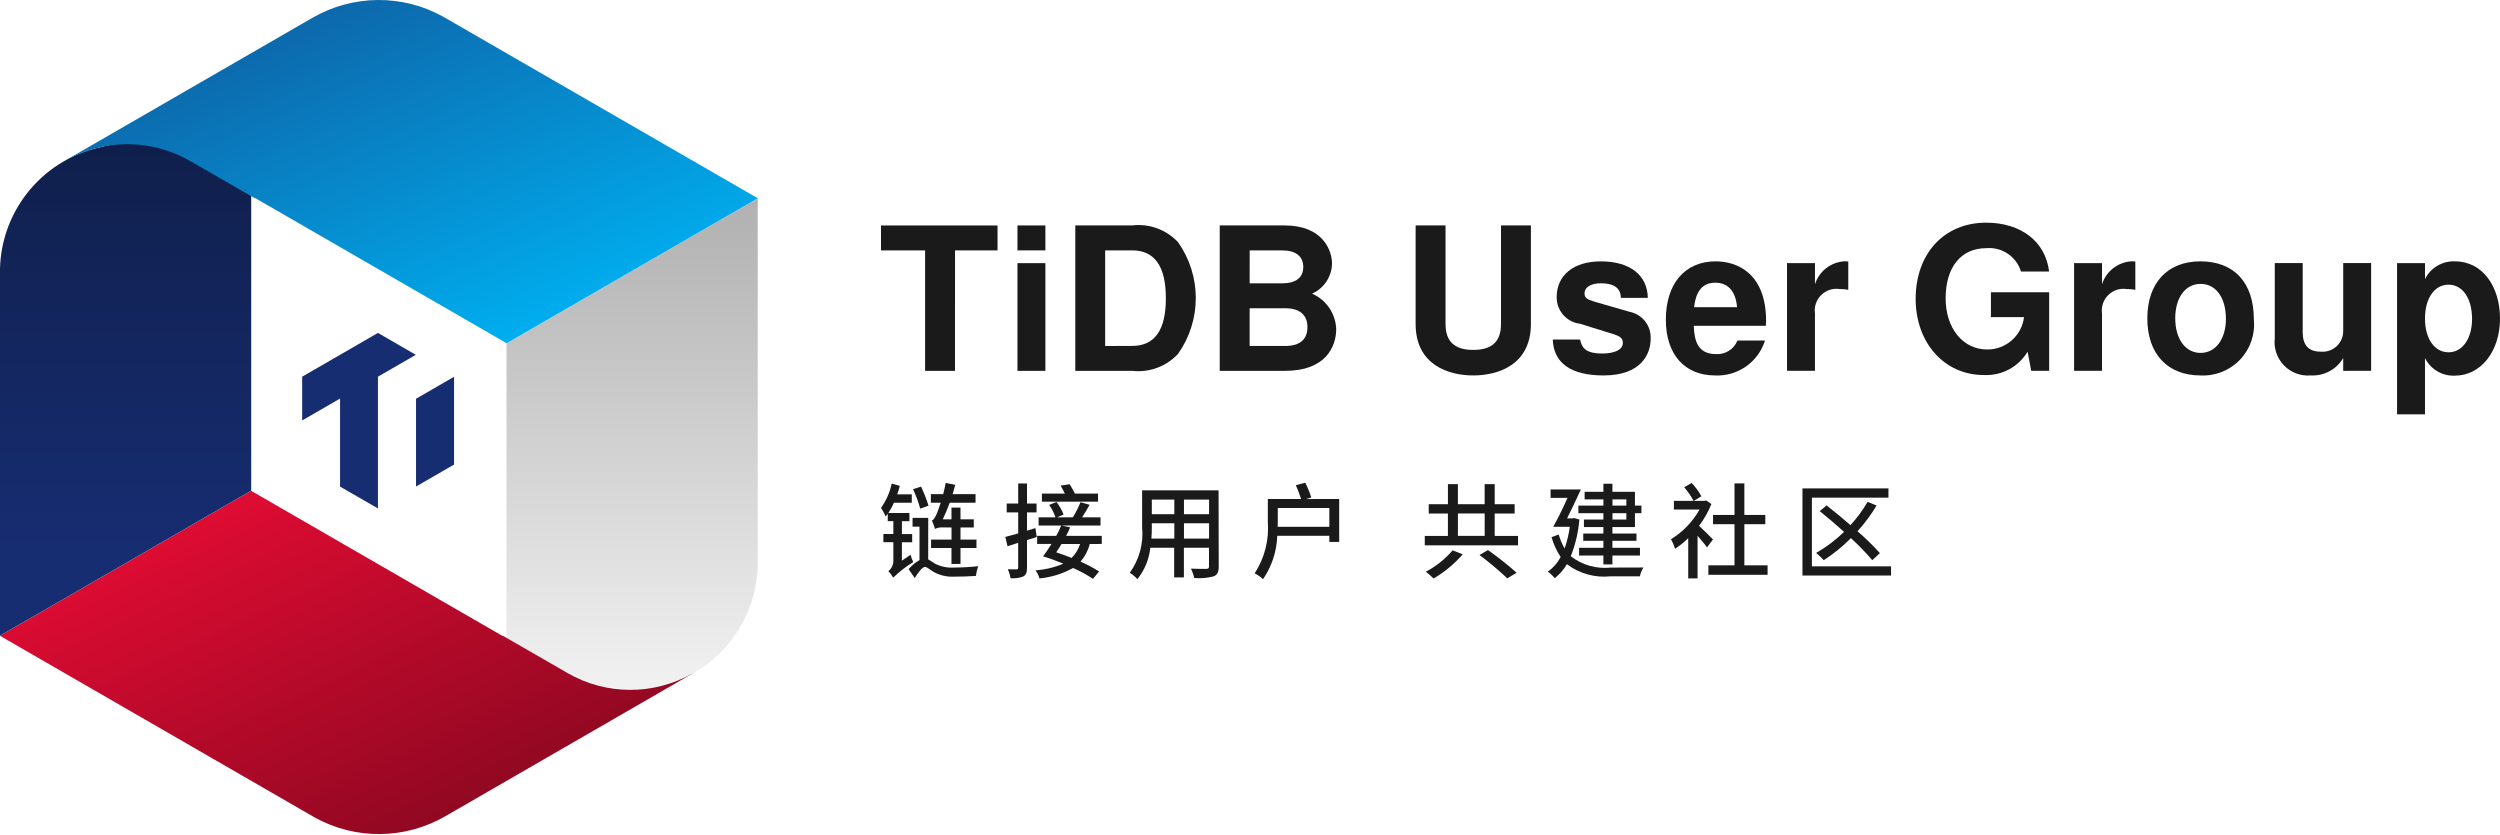
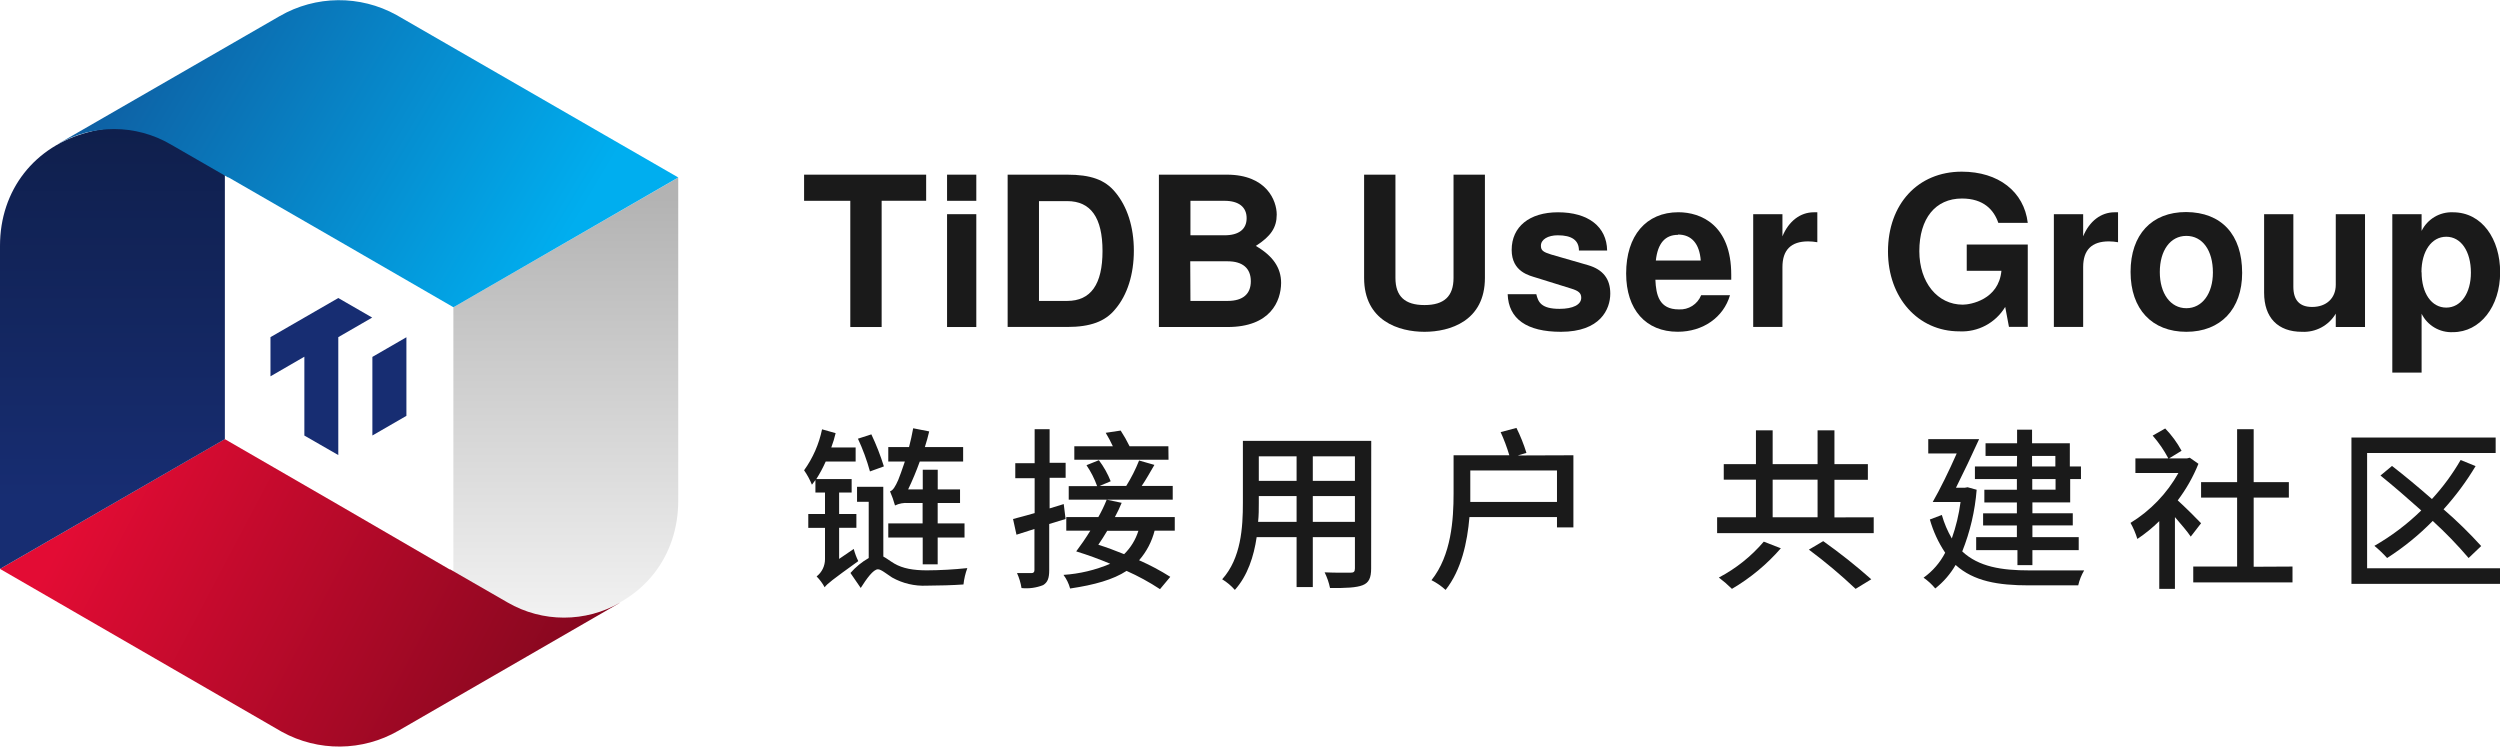
- <svg xmlns="http://www.w3.org/2000/svg" width="154.25" height="51.462" viewBox="0 0 154.25 51.462">
+ <svg xmlns="http://www.w3.org/2000/svg" viewBox="0 0 500.97 149.6">
  <defs>
-     <linearGradient id="a" x1="0.5" y1="1" x2="0.5" y2="0.046" gradientUnits="objectBoundingBox">
+     <style>.cls-1{fill:#1a1a1a;}.cls-2{fill:url(#未命名的渐变_21);}.cls-3{fill:url(#未命名的渐变_22);}.cls-4{fill:url(#未命名的渐变_29);}.cls-5{fill:url(#未命名的渐变_23);}.cls-6{fill:#172d72;}</style>
+     <linearGradient id="未命名的渐变_21" x1="113.38" y1="123.94" x2="113.38" y2="39.62" gradientUnits="userSpaceOnUse">
      <stop offset="0" stop-color="#f2f2f2" />
      <stop offset="1" stop-color="#b3b3b3" />
    </linearGradient>
-     <linearGradient id="b" x1="0.151" y1="0.128" x2="1.922" y2="2.016" gradientUnits="objectBoundingBox">
+     <linearGradient id="未命名的渐变_22" x1="18.82" y1="95.9" x2="238.98" y2="212.12" gradientUnits="userSpaceOnUse">
      <stop offset="0" stop-color="#e30c34" />
      <stop offset="1" />
    </linearGradient>
-     <linearGradient id="c" x1="0.5" y1="0.841" x2="0.5" y2="-0.555" gradientUnits="objectBoundingBox">
+     <linearGradient id="未命名的渐变_29" x1="22.53" y1="99.95" x2="22.53" y2="-23.38" gradientUnits="userSpaceOnUse">
      <stop offset="0" stop-color="#172d72" />
      <stop offset="1" stop-color="#0a1633" />
    </linearGradient>
-     <linearGradient id="d" x1="-0.294" y1="-0.422" x2="0.793" y2="0.872" gradientUnits="objectBoundingBox">
+     <linearGradient id="未命名的渐变_23" x1="-24.97" y1="-26" x2="110.18" y2="53.7" gradientUnits="userSpaceOnUse">
      <stop offset="0" stop-color="#172d72" />
      <stop offset="1" stop-color="#00aeef" />
    </linearGradient>
  </defs>
-   <g transform="translate(-407.097 -1235.502)">
-     <g transform="translate(461.455 1249.238)">
-       <g transform="translate(0 16.046)">
-         <path d="M627.234,1359.6a2.2,2.2,0,0,0,.166.448,7,7,0,0,0-1.235.96l-.006-.019v.019a1.761,1.761,0,0,0-.294-.4.807.807,0,0,0,.307-.633v-1.152h-.615v-.505h.615v-.794h-.346v-.461c-.045.064-.089.116-.128.173a2.9,2.9,0,0,0-.288-.531,3.95,3.95,0,0,0,.659-1.5l.5.14a4.068,4.068,0,0,1-.16.525h.9v.519h-1.1a4.891,4.891,0,0,1-.346.633h1.3v.506H626.7v.794h.634v.505H626.7v1.133Zm1.088.281c.115.058.23.154.4.256a2.244,2.244,0,0,0,1.2.25,14.825,14.825,0,0,0,1.485-.083,2.635,2.635,0,0,0-.141.6c-.327.026-.954.045-1.35.045a2.372,2.372,0,0,1-1.274-.3c-.218-.141-.4-.3-.518-.3-.173,0-.423.351-.634.685l-.377-.55a2.585,2.585,0,0,1,.672-.557v-2.061h-.429v-.544h.967Zm-.493-3.129a7.566,7.566,0,0,0-.442-1.2l.493-.16a8.886,8.886,0,0,1,.461,1.177Zm1.4,1.159a.953.953,0,0,0-.487.09,3.72,3.72,0,0,0-.192-.519c.109-.032.2-.192.3-.416.045-.109.141-.358.243-.678h-.608v-.532h.762c.058-.223.115-.467.153-.691l.589.115c-.045.186-.1.384-.16.576h1.414v.532h-1.594c-.134.371-.282.716-.429,1.024h.538v-.723h.557v.723h.819v.5h-.819v.749h.985v.518h-.985v.986h-.557v-.986H628.5v-.518h1.261v-.749Z" transform="translate(-625.41 -1355.151)" fill="#1a1a1a" />
-         <path d="M658.152,1358.62c-.2.057-.4.121-.6.185v1.7c0,.295-.058.448-.224.544a1.694,1.694,0,0,1-.794.109,2.137,2.137,0,0,0-.167-.55c.237.006.467.006.531.006s.109-.026.109-.109v-1.529l-.659.211-.134-.576c.217-.051.493-.134.794-.217V1357.1h-.71v-.55h.71v-1.235h.544v1.235h.589v.55h-.589v1.126l.518-.159Zm3.27.428a2.633,2.633,0,0,1-.569,1.088,8.441,8.441,0,0,1,1.146.608l-.377.454a8.278,8.278,0,0,0-1.229-.671,5.242,5.242,0,0,1-2.074.646,1.511,1.511,0,0,0-.243-.5,5.3,5.3,0,0,0,1.715-.41,13.033,13.033,0,0,0-1.248-.455c.16-.211.346-.479.518-.762h-.883v-.5h1.177a5.2,5.2,0,0,0,.308-.64l.55.116a5.512,5.512,0,0,1-.249.524h2.2v.5Zm.666-1.139h-3.821v-.505h1.043a3.342,3.342,0,0,0-.39-.768l.454-.179a3.3,3.3,0,0,1,.435.774l-.41.173h.979a5.814,5.814,0,0,0,.474-.935l.563.161c-.154.262-.313.55-.467.774h1.139Zm-.154-1.471h-3.462v-.5h1.414a5.046,5.046,0,0,0-.262-.493l.557-.083a5.041,5.041,0,0,1,.326.576h1.427Zm-2.253,2.611c-.109.186-.218.353-.327.512.308.1.634.218.947.346a2.051,2.051,0,0,0,.525-.858Z" transform="translate(-648.543 -1355.266)" fill="#1a1a1a" />
-         <path d="M692.571,1361.706c0,.345-.083.525-.314.615a3.512,3.512,0,0,1-1.2.1,2.438,2.438,0,0,0-.2-.576c.41.019.832.013.954.013s.16-.038.16-.16v-1.145h-1.549v1.83h-.6v-1.83h-1.472a3.675,3.675,0,0,1-.8,1.939,1.964,1.964,0,0,0-.467-.391,4.129,4.129,0,0,0,.762-2.81v-2.278h4.717Zm-2.739-1.715v-.947h-1.389v.256c0,.218-.006.454-.025.691Zm-1.389-2.406v.9h1.389v-.9Zm3.533,0h-1.549v.9h1.549Zm0,2.406v-.947h-1.549v.947Z" transform="translate(-671.734 -1356.541)" fill="#1a1a1a" />
-         <path d="M723.215,1356.116v2.649h-.608v-.377h-3.213a5.03,5.03,0,0,1-.877,2.676,2.264,2.264,0,0,0-.518-.359,5.124,5.124,0,0,0,.813-3.181v-1.408h2.048a6.343,6.343,0,0,0-.32-.851l.582-.154a6.345,6.345,0,0,1,.371.909l-.32.1Zm-.608,1.715v-1.158h-3.181v.851c0,.1,0,.2-.006.307Z" transform="translate(-694.945 -1355.111)" fill="#1a1a1a" />
-         <path d="M765.909,1358.665v.583h-5.753v-.583h1.427v-1.382H760.4v-.576h1.184v-1.235h.615v1.235h1.651v-1.235h.621v1.235H765.7v.576H764.47v1.382ZM762.5,1359.8a7.227,7.227,0,0,1-1.8,1.492,4.953,4.953,0,0,0-.48-.416,5.6,5.6,0,0,0,1.651-1.318Zm-.3-1.139h1.651v-1.382H762.2Zm1.856.877a20.327,20.327,0,0,1,1.766,1.4l-.576.346a19.336,19.336,0,0,0-1.715-1.44Z" transform="translate(-726.605 -1355.382)" fill="#1a1a1a" />
-         <path d="M792.576,1357.576a7.77,7.77,0,0,1-.531,2.266,3.431,3.431,0,0,0,2.464.7c.3,0,1.645,0,2.016-.006a1.94,1.94,0,0,0-.218.545H794.5a3.81,3.81,0,0,1-2.694-.749,3.006,3.006,0,0,1-.749.864,2.148,2.148,0,0,0-.429-.4,2.574,2.574,0,0,0,.794-.909,4.35,4.35,0,0,1-.563-1.222l.441-.167a3.737,3.737,0,0,0,.365.864,6.506,6.506,0,0,0,.32-1.338h-1.024c.269-.467.608-1.158.883-1.785H790.8v-.518h1.869c-.256.563-.576,1.235-.851,1.785h.32l.109-.019Zm1.485-1.242H792.9v-.467h1.159v-.5h.557v.5h1.389v.851h.4v.467h-.4v.858h-1.389v.4H796.1v.448h-1.485v.429h1.7v.48h-1.7v.544h-.557v-.544h-1.5v-.48h1.5v-.429h-1.242v-.448h1.242v-.4h-1.2v-.468h1.2v-.39h-1.543v-.467h1.543Zm.557,0v.384h.857v-.384Zm.857.851h-.857v.39h.857Z" transform="translate(-749.487 -1355.304)" fill="#1a1a1a" />
-         <path d="M823.391,1359.163c-.122-.179-.365-.467-.582-.717v2.631h-.576v-2.483a5.277,5.277,0,0,1-.813.653,2.893,2.893,0,0,0-.25-.589,5.048,5.048,0,0,0,1.76-1.831h-1.581v-.537h1.21a4.247,4.247,0,0,0-.576-.838l.461-.263a3.764,3.764,0,0,1,.6.819l-.461.282h.659l.1-.026.32.224a5.938,5.938,0,0,1-.762,1.344c.256.23.73.7.858.839Zm3.738,1.107v.582h-3.654v-.582h1.613v-2.54h-1.325v-.57h1.325v-1.946h.608v1.946h1.293v.57h-1.293v2.54Z" transform="translate(-772.427 -1355.17)" fill="#1a1a1a" />
-         <path d="M859.213,1361.333v.57h-5.466v-5.376h5.305v.569h-4.723v4.237Zm-1.159-.377a15.516,15.516,0,0,0-1.318-1.363,9.613,9.613,0,0,1-1.677,1.363,4.421,4.421,0,0,0-.467-.448,8.631,8.631,0,0,0,1.721-1.3c-.506-.454-1.024-.9-1.5-1.28l.423-.352c.454.352.973.781,1.472,1.216a8.051,8.051,0,0,0,1.056-1.434l.557.224a10.106,10.106,0,0,1-1.178,1.588,15.639,15.639,0,0,1,1.382,1.35Z" transform="translate(-796.893 -1356.174)" fill="#1a1a1a" />
-       </g>
-       <g transform="translate(0)">
-         <path d="M629.977,1300.333H628.13V1292.9h-2.72v-1.538H632.6v1.538h-2.622Z" transform="translate(-625.41 -1291.188)" fill="#1a1a1a" />
-         <path d="M660.945,1292.9h-1.723v-1.538h1.723Zm0,7.434h-1.723v-6.646h1.723Z" transform="translate(-650.803 -1291.188)" fill="#1a1a1a" />
-         <path d="M673.557,1291.361h3.508a3.332,3.332,0,0,1,2.831,1.033,5.97,5.97,0,0,1,0,6.893,3.349,3.349,0,0,1-2.831,1.046h-3.508Zm3.508,7.434c1.391,0,2.08-.972,2.08-2.941s-.689-2.954-2.08-2.954H675.4v5.9Z" transform="translate(-661.569 -1291.188)" fill="#1a1a1a" />
-         <path d="M713.382,1300.333h-4.037v-8.972h4c2.363,0,2.929,1.538,2.929,2.363a2.078,2.078,0,0,1-1.231,1.846,2.492,2.492,0,0,1,1.49,2.178C716.533,1298.82,715.905,1300.333,713.382,1300.333Zm-2.191-5.4H713.2c.849,0,1.3-.357,1.3-1.009s-.456-1.022-1.3-1.022h-2.006Zm0,3.865h2.2c.9,0,1.366-.406,1.366-1.157s-.468-1.169-1.366-1.169h-2.2Z" transform="translate(-688.446 -1291.188)" fill="#1a1a1a" />
-         <path d="M757.887,1297.441v-6.08h1.846v6.08c0,1.083.554,1.6,1.711,1.6s1.711-.517,1.711-1.6v-6.08H765v6.08c0,2.536-2.043,3.176-3.557,3.176S757.887,1299.977,757.887,1297.441Z" transform="translate(-724.901 -1291.188)" fill="#1a1a1a" />
-         <path d="M794.935,1305.945c.8,0,1.28-.246,1.28-.652,0-.271-.148-.406-.578-.541l-2.055-.64a1.641,1.641,0,0,1-1.452-1.637c0-1.366,1.046-2.215,2.732-2.215,1.784,0,2.868.849,2.892,2.252h-1.661c-.012-.6-.419-.9-1.243-.9-.6,0-1,.246-1,.615,0,.271.123.369.6.517l2.179.628a1.614,1.614,0,0,1,1.3,1.674c0,.923-.578,2.253-2.9,2.253-2.019,0-3.089-.764-3.139-2.215h1.686C793.68,1305.539,793.852,1305.945,794.935,1305.945Z" transform="translate(-750.442 -1297.87)" fill="#1a1a1a" />
-         <path d="M826.063,1303.939a2.885,2.885,0,0,1-.012.295H821.6c.037.9.222,1.748,1.378,1.748a1.334,1.334,0,0,0,1.317-.837h1.7a3.077,3.077,0,0,1-3.077,2.154c-1.883,0-3.04-1.3-3.04-3.434,0-2.228,1.169-3.606,3.077-3.606C824.279,1300.259,826.063,1301,826.063,1303.939Zm-3.139-2.363c-.763,0-1.194.5-1.3,1.514h2.646C824.193,1302.117,823.725,1301.576,822.925,1301.576Z" transform="translate(-771.453 -1297.87)" fill="#1a1a1a" />
-         <path d="M851.65,1300.37v1.3a2.038,2.038,0,0,1,1.846-1.415,1.555,1.555,0,0,1,.209.012v1.748a3.074,3.074,0,0,0-.542-.049,1.338,1.338,0,0,0-1.514,1.514v3.533h-1.723v-6.646Z" transform="translate(-794.024 -1297.87)" fill="#1a1a1a" />
-         <path d="M886.168,1292.242c-1.563,0-2.511,1.169-2.511,3.1,0,1.846,1.071,3.151,2.56,3.151a2.273,2.273,0,0,0,2.277-1.994h-2.043v-1.538h3.594v4.849h-1.108l-.222-1.181a2.977,2.977,0,0,1-2.708,1.44c-2.425,0-4.2-1.982-4.2-4.7,0-2.794,1.76-4.7,4.345-4.7,2.166,0,3.668,1.17,3.89,3.016h-1.736A2.049,2.049,0,0,0,886.168,1292.242Z" transform="translate(-817.969 -1290.666)" fill="#1a1a1a" />
-         <path d="M922.782,1300.37v1.3a2.039,2.039,0,0,1,1.846-1.415,1.552,1.552,0,0,1,.209.012v1.748a3.069,3.069,0,0,0-.542-.049,1.338,1.338,0,0,0-1.514,1.514v3.533h-1.723v-6.646Z" transform="translate(-847.445 -1297.87)" fill="#1a1a1a" />
-         <path d="M945.773,1303.828a3.148,3.148,0,0,1-3.286,3.471c-2.043,0-3.286-1.33-3.286-3.52s1.243-3.52,3.274-3.52C944.554,1300.259,945.773,1301.576,945.773,1303.828Zm-4.849-.049c0,1.268.628,2.129,1.563,2.129s1.563-.862,1.563-2.105c0-1.3-.615-2.153-1.563-2.153S940.923,1302.511,940.923,1303.779Z" transform="translate(-861.069 -1297.87)" fill="#1a1a1a" />
-         <path d="M975.009,1307.349v-.788a2.184,2.184,0,0,1-1.994,1.071,2.062,2.062,0,0,1-2.228-2.3V1300.7h1.723v4.271c0,.8.369,1.194,1.108,1.194a1.271,1.271,0,0,0,1.391-1.3V1300.7h1.723v6.646Z" transform="translate(-884.791 -1298.204)" fill="#1a1a1a" />
-         <path d="M1007.439,1303.791c0,2.019-1.182,3.52-2.782,3.52a1.959,1.959,0,0,1-1.846-1.083v3.471h-1.723v-9.329h1.723v.984a1.969,1.969,0,0,1,1.846-1.095C1006.381,1300.259,1007.439,1301.834,1007.439,1303.791Zm-4.628,0c0,1.243.591,2.08,1.452,2.08s1.452-.85,1.452-2.056c0-1.268-.578-2.117-1.452-2.117S1002.811,1302.548,1002.811,1303.791Z" transform="translate(-907.547 -1297.87)" fill="#1a1a1a" />
-       </g>
-     </g>
-     <g transform="translate(407.097 1235.502)">
-       <path d="M536.35,1314.09a7.315,7.315,0,0,0,5.634.7,7.876,7.876,0,0,0,6.124-7.851v-22.276l-15.5,8.95v18.3Z" transform="translate(-501.356 -1272.419)" fill="url(#a)" />
-       <path d="M426.522,1377.288a8.184,8.184,0,0,0,8.044-.076l15.19-8.77c.036-.021.069-.045.1-.067a7.742,7.742,0,0,1-7.769-.018l-3.957-2.28h-.04l-7.621-4.4-7.875-4.547-.074.037-15.427,8.906Z" transform="translate(-407.097 -1326.846)" fill="url(#b)" />
-       <path d="M418.855,1271.918a7.315,7.315,0,0,0-5.634-.695,7.875,7.875,0,0,0-6.124,7.851v22.275l15.5-8.949v-18.3Z" transform="translate(-407.097 -1262.127)" fill="url(#c)" />
-       <path d="M446.454,1236.521a8.184,8.184,0,0,0-8.044.076l-15.19,8.77c-.036.021-.069.046-.1.067a7.743,7.743,0,0,1,7.769.018l3.957,2.279.04,0,7.621,4.4,7.875,4.547.074-.036,15.427-8.906Z" transform="translate(-419.127 -1235.502)" fill="url(#d)" />
-       <g transform="translate(18.644 20.542)">
-         <path d="M486.648,1318l-4.675,2.7v2.7l2.338-1.35v5.433l2.337,1.347h0v-8.13l2.337-1.349Z" transform="translate(-481.973 -1318.001)" fill="#172d72" />
-         <path d="M510.186,1330.222v5.416l2.346-1.355v-5.418Z" transform="translate(-503.161 -1326.161)" fill="#172d72" />
-       </g>
+   <g id="图层_2" data-name="图层 2">
+     <g id="Layer_1" data-name="Layer 1">
+       <path class="cls-1" d="M171.08,110a12.5,12.5,0,0,0,.91,2.44c-5.34,3.84-6.21,4.54-6.74,5.24l0-.11v.11a9.7,9.7,0,0,0-1.61-2.17,4.37,4.37,0,0,0,1.68-3.45v-6.28h-3.35V103h3.35V98.7H163.4V96.19c-.24.35-.48.63-.7.94a15,15,0,0,0-1.57-2.89,21.53,21.53,0,0,0,3.6-8.21l2.72.77a22.26,22.26,0,0,1-.87,2.86h4.88v2.83h-6A26.27,26.27,0,0,1,163.58,96h7.08V98.7h-2.51V103h3.46v2.76h-3.46V112Zm5.93,1.53c.63.32,1.26.84,2.2,1.4,1.71,1,3.84,1.36,6.53,1.36a80.75,80.75,0,0,0,8.1-.45,13.78,13.78,0,0,0-.77,3.28c-1.78.14-5.2.24-7.37.24a12.9,12.9,0,0,1-6.94-1.64c-1.19-.77-2.2-1.64-2.83-1.64-.94,0-2.3,1.92-3.45,3.74l-2.06-3a14.21,14.21,0,0,1,3.66-3V100.55h-2.34v-3H177Zm-2.68-17.06a41.56,41.56,0,0,0-2.41-6.56l2.69-.87a48.92,48.92,0,0,1,2.51,6.42ZM182,100.8a5.07,5.07,0,0,0-2.65.49,21.85,21.85,0,0,0-1-2.83c.59-.17,1.08-1,1.64-2.27.24-.59.77-2,1.33-3.7h-3.32v-2.9h4.16c.31-1.22.62-2.54.83-3.77l3.21.63c-.24,1-.52,2.09-.87,3.14H193v2.9h-8.69a59.9,59.9,0,0,1-2.33,5.58h2.93V94.13h3v3.94h4.47v2.73H187.9v4.08h5.38v2.83H187.9v5.37h-3v-5.37H178v-2.83h6.88V100.8Z" />
+       <path class="cls-1" d="M213.53,104c-1.08.31-2.2.66-3.28,1v9.25c0,1.61-.31,2.44-1.22,3a9.18,9.18,0,0,1-4.33.59,11.85,11.85,0,0,0-.9-3c1.29,0,2.54,0,2.89,0s.6-.14.6-.6V106l-3.6,1.15L203,104c1.18-.28,2.69-.73,4.33-1.18v-7h-3.88v-3h3.88V86h3v6.74h3.21v3h-3.21v6.14l2.83-.87Zm17.84,2.34a14.39,14.39,0,0,1-3.11,5.93,46.92,46.92,0,0,1,6.25,3.32l-2.06,2.47a46.29,46.29,0,0,0-6.7-3.66c-2.69,1.75-6.39,2.8-11.31,3.53a8.08,8.08,0,0,0-1.33-2.73,28.67,28.67,0,0,0,9.36-2.23,71.94,71.94,0,0,0-6.81-2.48c.87-1.15,1.89-2.61,2.83-4.15h-4.82v-2.72h6.42a28.15,28.15,0,0,0,1.68-3.49l3,.63a30.6,30.6,0,0,1-1.36,2.86h12v2.72Zm3.63-6.21H214.16V97.41h5.69a18.63,18.63,0,0,0-2.13-4.19l2.48-1a17.8,17.8,0,0,1,2.37,4.22l-2.23.94h5.34a31.31,31.31,0,0,0,2.58-5.1l3.07.88c-.84,1.43-1.71,3-2.55,4.22H235Zm-.84-8H215.28V89.42H223a27.29,27.29,0,0,0-1.43-2.69l3-.45a29.45,29.45,0,0,1,1.78,3.14h7.78Zm-12.29,14.24c-.59,1-1.18,1.92-1.78,2.79,1.68.53,3.46,1.19,5.17,1.89a11.21,11.21,0,0,0,2.86-4.68Z" />
+       <path class="cls-1" d="M274.76,113.92c0,1.88-.45,2.86-1.71,3.35s-3.31.59-6.53.56a13.13,13.13,0,0,0-1.08-3.14c2.24.1,4.54.07,5.2.07s.87-.21.87-.88v-6.24h-8.44v10h-3.25v-10h-8c-.56,3.84-1.82,7.74-4.37,10.57a10.9,10.9,0,0,0-2.54-2.13c3.8-4.22,4.15-10.4,4.15-15.32V88.34h25.72Zm-14.94-9.35V99.4h-7.57v1.4c0,1.18,0,2.47-.14,3.77Zm-7.57-13.13v4.92h7.57V91.44Zm19.26,0h-8.44v4.92h8.44Zm0,13.13V99.4h-8.44v5.17Z" />
+       <path class="cls-1" d="M315.29,91.23v14.45H312v-2.06H294.46c-.42,5-1.61,10.61-4.78,14.59a12.71,12.71,0,0,0-2.83-1.95c4-5,4.43-12.22,4.43-17.35V91.23h11.17a35.89,35.89,0,0,0-1.74-4.64l3.17-.84a34.33,34.33,0,0,1,2,5l-1.74.52ZM312,100.58V94.27H294.63v4.64c0,.56,0,1.08,0,1.67Z" />
+       <path class="cls-1" d="M375.47,103.66v3.17H344.09v-3.17h7.78V96.12h-6.45V93h6.45V86.24h3.35V93h9V86.24h3.38V93h6.7v3.14h-6.7v7.54Zm-18.61,6.21a39.28,39.28,0,0,1-9.8,8.13,28.42,28.42,0,0,0-2.62-2.27,30.42,30.42,0,0,0,9-7.19Zm-1.64-6.21h9V96.12h-9Zm10.13,4.78a111.83,111.83,0,0,1,9.63,7.64L371.84,118a104.56,104.56,0,0,0-9.36-7.86Z" />
+       <path class="cls-1" d="M396.1,98.14a42.28,42.28,0,0,1-2.89,12.36c3.31,3.1,7.92,3.8,13.43,3.8,1.64,0,9,0,11,0a10.38,10.38,0,0,0-1.19,3h-9.88c-6.17,0-11.06-.81-14.69-4.09a16.4,16.4,0,0,1-4.08,4.71,11.8,11.8,0,0,0-2.34-2.16,14.07,14.07,0,0,0,4.33-5,23.47,23.47,0,0,1-3.07-6.66l2.4-.91a20.4,20.4,0,0,0,2,4.71,35.72,35.72,0,0,0,1.75-7.3h-5.58c1.46-2.54,3.31-6.31,4.81-9.73H386.4V88h10.19c-1.39,3.08-3.14,6.74-4.64,9.74h1.75l.59-.1Zm8.1-6.77h-6.32V88.82h6.32V86.1h3v2.72h7.57v4.65H417V96h-2.16v4.68h-7.57v2.17h8.09v2.44h-8.09v2.34h9.28v2.61h-9.28v3h-3v-3H396v-2.61h8.16V105.3h-6.77v-2.44h6.77v-2.17h-6.52V98.14h6.52V96h-8.41V93.47h8.41Zm3,0v2.1h4.67v-2.1ZM411.91,96h-4.67v2.13h4.67Z" />
+       <path class="cls-1" d="M439,107.53c-.66-1-2-2.55-3.17-3.91V118h-3.14V104.43A29.79,29.79,0,0,1,428.3,108a16.08,16.08,0,0,0-1.37-3.22,27.42,27.42,0,0,0,9.6-10h-8.62V91.86h6.6a23.83,23.83,0,0,0-3.14-4.57l2.51-1.43a20.29,20.29,0,0,1,3.28,4.47l-2.51,1.53h3.59l.56-.14,1.74,1.22a32.07,32.07,0,0,1-4.15,7.33c1.4,1.26,4,3.84,4.68,4.58Zm20.39,6v3.17H439.5v-3.17h8.79V99.72h-7.22V96.61h7.22V86h3.32V96.61h7.05v3.11h-7.05v13.85Z" />
+       <path class="cls-1" d="M501,113.88V117h-29.8V87.67H500.1v3.11H474.34v23.1Zm-6.32-2.06a82.91,82.91,0,0,0-7.19-7.43,52.27,52.27,0,0,1-9.14,7.43,23.75,23.75,0,0,0-2.55-2.44,46.64,46.64,0,0,0,9.39-7.09c-2.76-2.47-5.58-4.91-8.17-7l2.31-1.92c2.48,1.92,5.3,4.26,8,6.63a44,44,0,0,0,5.75-7.82l3,1.22a54.82,54.82,0,0,1-6.42,8.66,86.79,86.79,0,0,1,7.54,7.36Z" />
+       <path class="cls-1" d="M176.67,65.53h-6.28V40.24h-9.26V35h24.46v5.23h-8.92Z" />
+       <path class="cls-1" d="M195.64,40.24h-5.86V35h5.86Zm0,25.29h-5.86V42.92h5.86Z" />
+       <path class="cls-1" d="M201.92,35h11.93c4.69,0,7.58,1,9.63,3.51,2.43,2.89,3.73,7,3.73,11.73s-1.3,8.88-3.73,11.72c-2,2.47-5,3.56-9.63,3.56H201.92ZM213.85,60.3c4.73,0,7.08-3.31,7.08-10s-2.35-10-7.08-10H208.2V60.3Z" />
+       <path class="cls-1" d="M246,65.53H232.23V35h13.61c8,0,10,5.23,10,8,0,2.59-1.17,4.35-4.19,6.28,3.44,2,5.07,4.39,5.07,7.41C256.69,60.38,254.55,65.53,246,65.53Zm-7.45-18.38h6.82c2.89,0,4.44-1.22,4.44-3.43s-1.55-3.48-4.44-3.48h-6.82Zm0,13.15H246c3.06,0,4.65-1.38,4.65-3.94s-1.59-4-4.65-4h-7.49Z" />
+       <path class="cls-1" d="M273.35,55.69V35h6.28V55.69c0,3.69,1.89,5.44,5.82,5.44s5.82-1.75,5.82-5.44V35h6.29V55.69c0,8.63-7,10.8-12.11,10.8S273.35,64.32,273.35,55.69Z" />
+       <path class="cls-1" d="M312.5,61.89c2.73,0,4.36-.84,4.36-2.22,0-.92-.5-1.38-2-1.84l-7-2.18c-1.3-.42-4.94-1.13-4.94-5.57,0-4.65,3.56-7.54,9.29-7.54,6.07,0,9.76,2.89,9.84,7.66h-5.65c0-2.05-1.42-3.05-4.23-3.05-2,0-3.39.84-3.39,2.09,0,.92.42,1.26,2.05,1.76l7.41,2.14c3,.88,4.44,2.76,4.44,5.69,0,3.14-2,7.66-9.88,7.66-6.87,0-10.51-2.59-10.68-7.53h5.74C308.23,60.51,308.82,61.89,312.5,61.89Z" />
+       <path class="cls-1" d="M346.92,55.06c0,.3,0,.5,0,1H331.72c.13,3.06.76,5.94,4.69,5.94a4.53,4.53,0,0,0,4.48-2.84h5.78c-1.3,4.43-5.4,7.32-10.47,7.32-6.4,0-10.34-4.43-10.34-11.68,0-7.58,4-12.27,10.47-12.27C340.85,42.54,346.92,45.06,346.92,55.06Zm-10.67-8c-2.6,0-4.07,1.72-4.44,5.15h9C340.56,48.87,339,47,336.25,47Z" />
+       <path class="cls-1" d="M357.18,42.92v4.44c1.26-3.06,3.6-4.82,6.28-4.82a5.3,5.3,0,0,1,.71,0v6a10.83,10.83,0,0,0-1.84-.17q-5.15,0-5.15,5.15v12h-5.86V42.92Z" />
+       <path class="cls-1" d="M393.15,39.78c-5.32,0-8.54,4-8.54,10.55,0,6.28,3.64,10.72,8.71,10.72,1.55,0,7.2-1,7.74-6.78h-6.95V49h12.23v16.5h-3.77l-.75-4a10.12,10.12,0,0,1-9.21,4.9c-8.25,0-14.28-6.74-14.28-16,0-9.51,6-16,14.78-16,7.37,0,12.48,4,13.23,10.26h-5.9C399.56,42.08,397.51,39.78,393.15,39.78Z" />
+       <path class="cls-1" d="M417.44,42.92v4.44c1.25-3.06,3.6-4.82,6.28-4.82a5.37,5.37,0,0,1,.71,0v6a10.92,10.92,0,0,0-1.84-.17c-3.44,0-5.15,1.72-5.15,5.15v12h-5.87V42.92Z" />
+       <path class="cls-1" d="M449.3,54.69c0,7.24-4.31,11.8-11.18,11.8s-11.18-4.52-11.18-12,4.23-12,11.14-12C445.16,42.54,449.3,47,449.3,54.69Zm-16.5-.17c0,4.31,2.14,7.24,5.32,7.24s5.32-2.93,5.32-7.16c0-4.44-2.09-7.33-5.32-7.33S432.8,50.2,432.8,54.52Z" />
+       <path class="cls-1" d="M468.06,65.53V62.85a7.43,7.43,0,0,1-6.78,3.64c-4.82,0-7.58-2.84-7.58-7.83V42.92h5.86V57.45c0,2.72,1.26,4.06,3.77,4.06,2.85,0,4.73-1.76,4.73-4.44V42.92h5.86V65.53Z" />
+       <path class="cls-1" d="M501,54.56c0,6.87-4,12-9.46,12a6.66,6.66,0,0,1-6.28-3.69V74.66h-5.87V42.92h5.87v3.35a6.7,6.7,0,0,1,6.28-3.73C497.37,42.54,501,47.9,501,54.56Zm-15.74,0c0,4.23,2,7.08,4.94,7.08s4.94-2.89,4.94-7c0-4.31-2-7.2-4.94-7.2S485.23,50.33,485.23,54.56Z" />
+       <path class="cls-2" d="M101.73,121.14a21.28,21.28,0,0,0,16.38,2c10.89-2.8,17.8-11.65,17.8-22.82V35.58l-45.06,26v53.19Z" />
+       <path class="cls-3" d="M56.47,146.64a23.78,23.78,0,0,0,23.38-.22L124,120.92l.3-.19a22.51,22.51,0,0,1-22.58,0l-11.51-6.63h-.11L68,101.26,45.06,88l-.21.1L0,114Z" />
+       <path class="cls-4" d="M34.18,28.46a21.28,21.28,0,0,0-16.38-2C6.91,29.24,0,38.09,0,49.26V114L45.06,88V34.81Z" />
+       <path class="cls-5" d="M79.44,3a23.78,23.78,0,0,0-23.38.22L11.9,28.68l-.3.19a22.51,22.51,0,0,1,22.58.05l11.51,6.63h.11L68,48.35,90.85,61.56l.21-.1,44.85-25.9Z" />
+       <polygon class="cls-6" points="67.79 59.72 54.2 67.56 54.2 75.41 60.99 71.48 60.99 87.28 67.79 91.19 67.79 91.19 67.79 67.56 74.58 63.64 67.79 59.72" />
+       <polygon class="cls-6" points="74.62 71.52 74.62 87.27 81.44 83.33 81.44 67.58 74.62 71.52" />
    </g>
  </g>
</svg>
